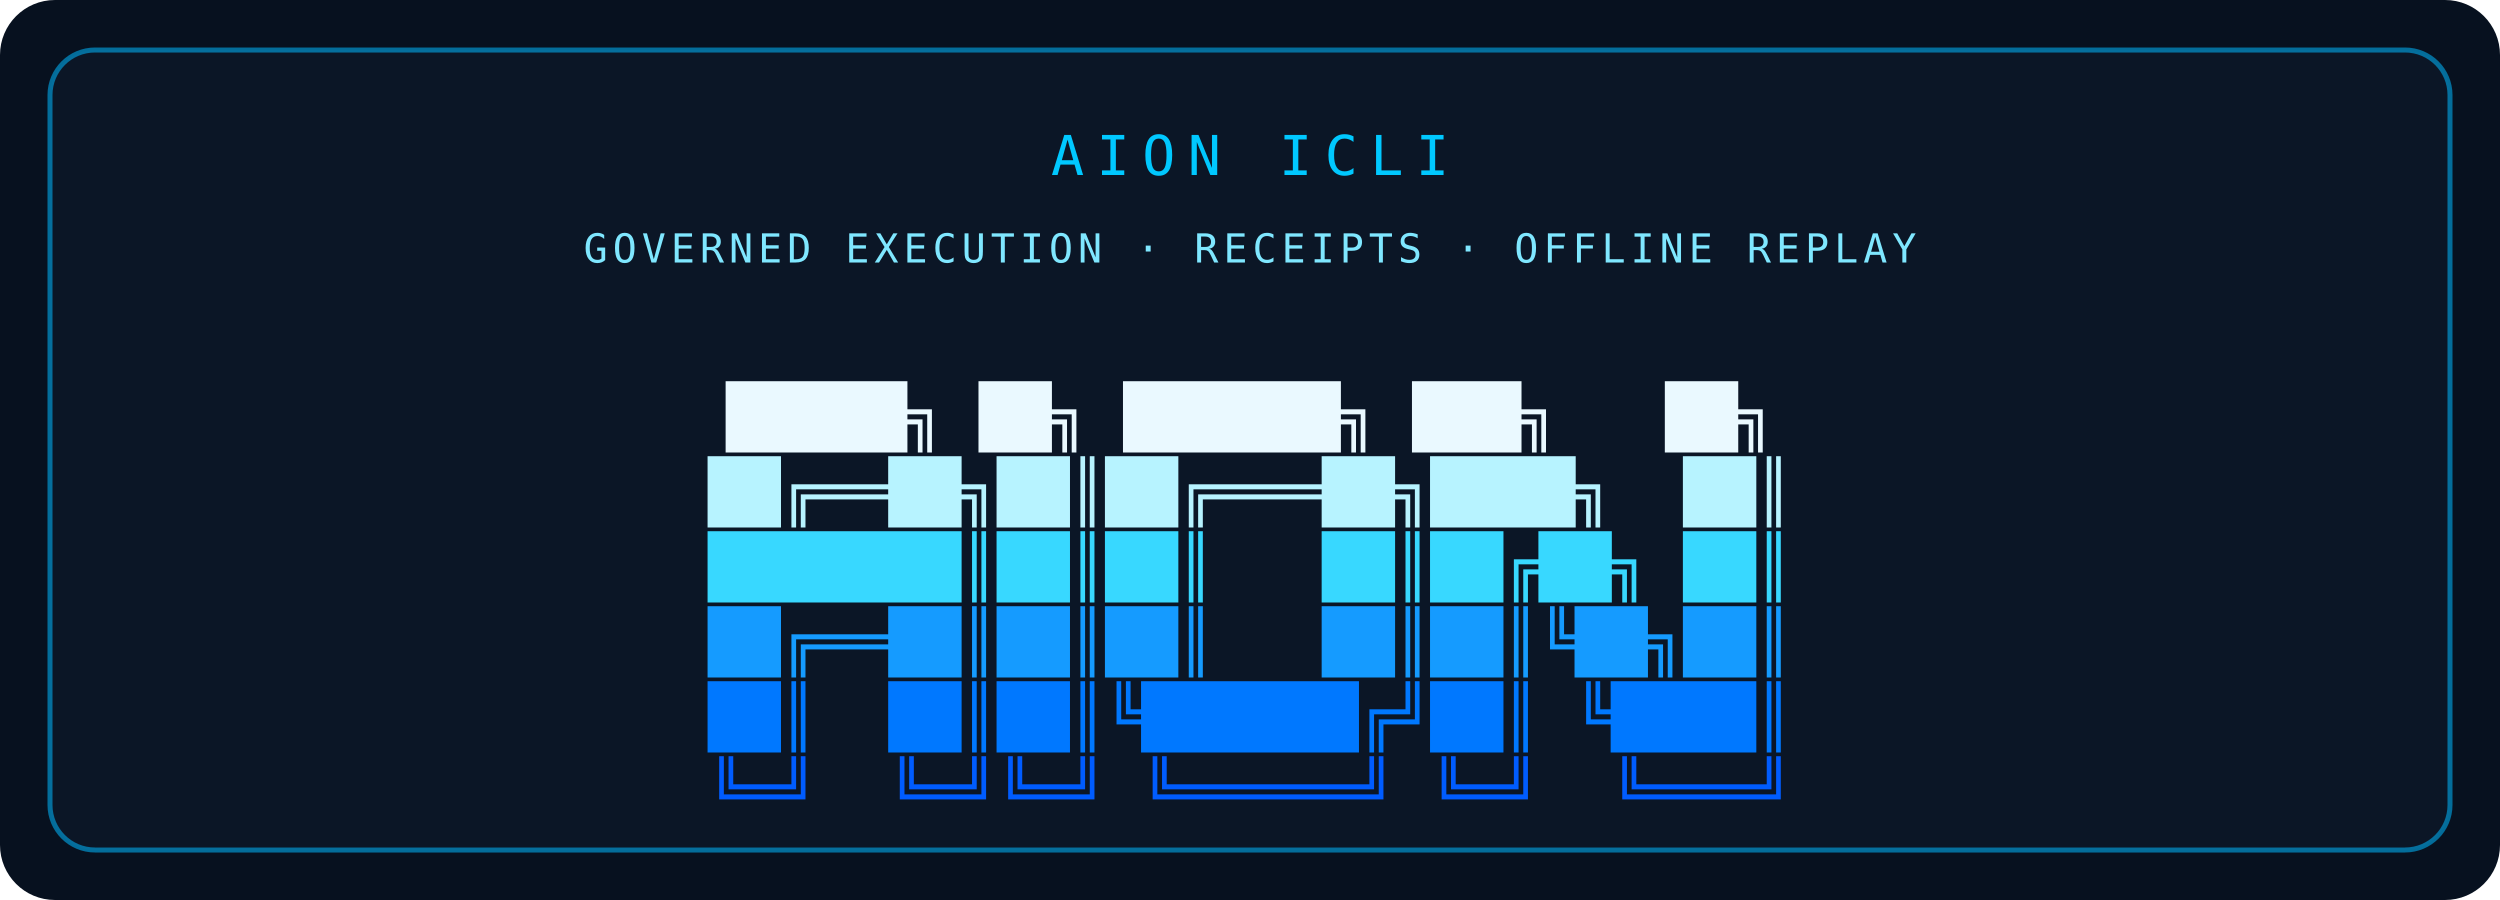
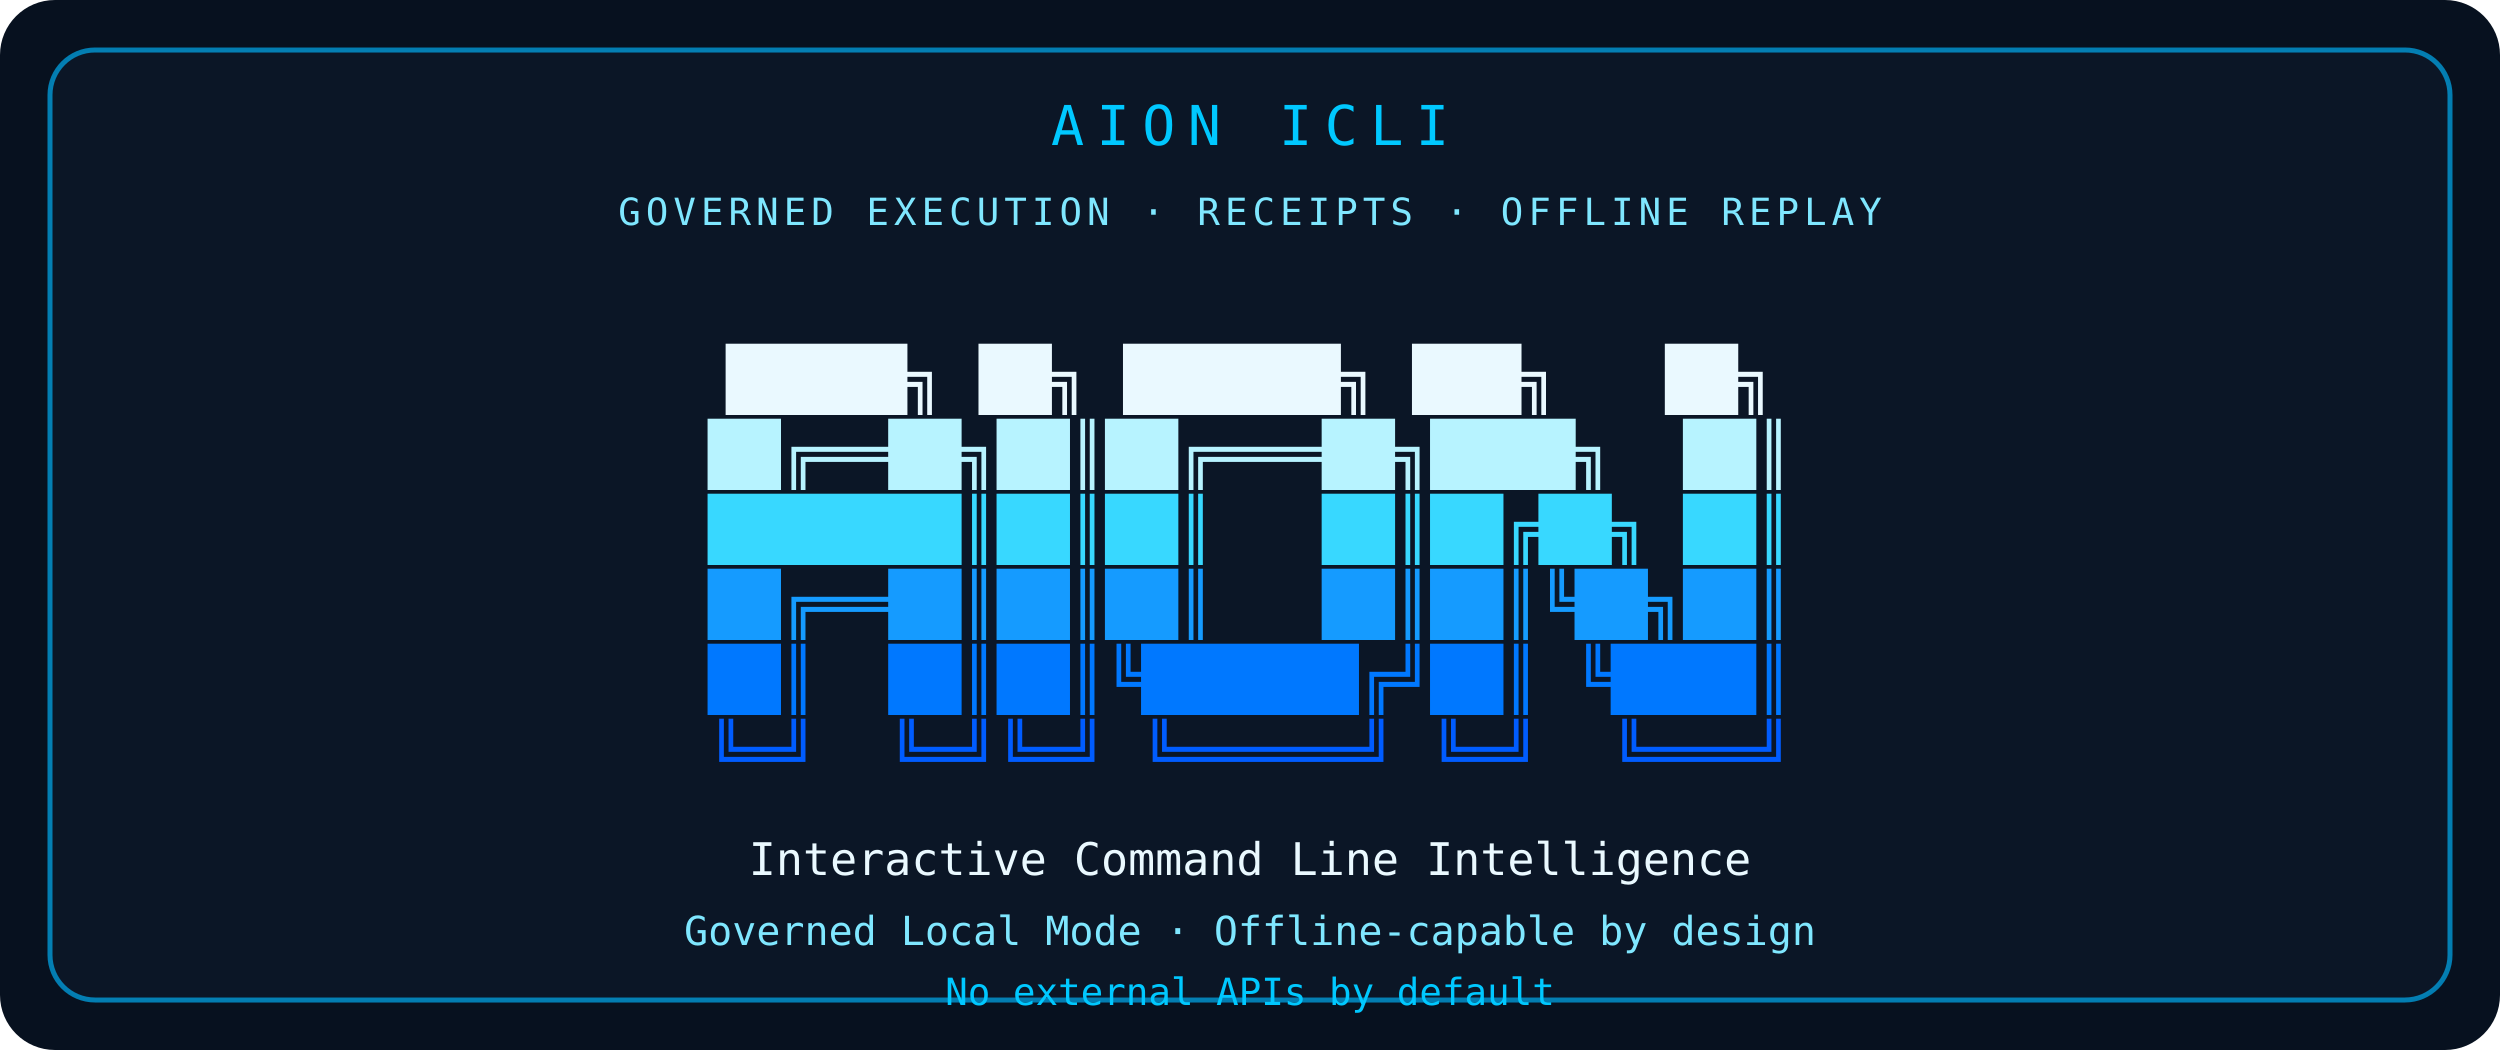
- <svg xmlns="http://www.w3.org/2000/svg" width="1000" height="360" viewBox="0 0 1000 360" fill="none">
-   <rect width="1000" height="360" rx="22" fill="#07111F" />
-   <rect x="20" y="20" width="960" height="320" rx="18" fill="#0B1626" stroke="#00B7FF" stroke-opacity="0.55" stroke-width="2" />
-   <text x="500" y="70" text-anchor="middle" font-family="Consolas, Menlo, monospace" font-size="22" fill="#00C8FF" letter-spacing="5">AION ICLI</text>
-   <text x="500" y="105" text-anchor="middle" font-family="Consolas, Menlo, monospace" font-size="16" fill="#7FE7FF" letter-spacing="2">GOVERNED EXECUTION · RECEIPTS · OFFLINE REPLAY</text>
-   <text x="500" y="175" text-anchor="middle" font-family="Consolas, Menlo, monospace" font-size="24" fill="#EAF9FF" xml:space="preserve">█████╗ ██╗ ██████╗ ███╗   ██╗</text>
-   <text x="500" y="205" text-anchor="middle" font-family="Consolas, Menlo, monospace" font-size="24" fill="#B7F3FF" xml:space="preserve">██╔══██╗██║██╔═══██╗████╗  ██║</text>
-   <text x="500" y="235" text-anchor="middle" font-family="Consolas, Menlo, monospace" font-size="24" fill="#38D8FF" xml:space="preserve">███████║██║██║   ██║██╔██╗ ██║</text>
-   <text x="500" y="265" text-anchor="middle" font-family="Consolas, Menlo, monospace" font-size="24" fill="#159BFF" xml:space="preserve">██╔══██║██║██║   ██║██║╚██╗██║</text>
-   <text x="500" y="295" text-anchor="middle" font-family="Consolas, Menlo, monospace" font-size="24" fill="#0078FF" xml:space="preserve">██║  ██║██║╚██████╔╝██║ ╚████║</text>
-   <text x="500" y="325" text-anchor="middle" font-family="Consolas, Menlo, monospace" font-size="24" fill="#005CFF" xml:space="preserve">╚═╝  ╚═╝╚═╝ ╚═════╝ ╚═╝  ╚═══╝</text>
+ <svg xmlns="http://www.w3.org/2000/svg" width="1000" height="420" viewBox="0 0 1000 420" fill="none">
+   <rect width="1000" height="420" rx="22" fill="#07111F" />
+   <rect x="20" y="20" width="960" height="380" rx="18" fill="#0B1626" stroke="#00B7FF" stroke-opacity="0.65" stroke-width="2" />
+   <text x="500" y="58" text-anchor="middle" font-family="Consolas, Menlo, monospace" font-size="22" fill="#00C8FF" letter-spacing="5">AION ICLI</text>
+   <text x="500" y="90" text-anchor="middle" font-family="Consolas, Menlo, monospace" font-size="15" fill="#7FE7FF" letter-spacing="2">GOVERNED EXECUTION · RECEIPTS · OFFLINE REPLAY</text>
+   <text x="500" y="160" text-anchor="middle" font-family="Consolas, Menlo, monospace" font-size="24" fill="#EAF9FF" xml:space="preserve">█████╗ ██╗ ██████╗ ███╗   ██╗</text>
+   <text x="500" y="190" text-anchor="middle" font-family="Consolas, Menlo, monospace" font-size="24" fill="#B7F3FF" xml:space="preserve">██╔══██╗██║██╔═══██╗████╗  ██║</text>
+   <text x="500" y="220" text-anchor="middle" font-family="Consolas, Menlo, monospace" font-size="24" fill="#38D8FF" xml:space="preserve">███████║██║██║   ██║██╔██╗ ██║</text>
+   <text x="500" y="250" text-anchor="middle" font-family="Consolas, Menlo, monospace" font-size="24" fill="#159BFF" xml:space="preserve">██╔══██║██║██║   ██║██║╚██╗██║</text>
+   <text x="500" y="280" text-anchor="middle" font-family="Consolas, Menlo, monospace" font-size="24" fill="#0078FF" xml:space="preserve">██║  ██║██║╚██████╔╝██║ ╚████║</text>
+   <text x="500" y="310" text-anchor="middle" font-family="Consolas, Menlo, monospace" font-size="24" fill="#005CFF" xml:space="preserve">╚═╝  ╚═╝╚═╝ ╚═════╝ ╚═╝  ╚═══╝</text>
+   <text x="500" y="350" text-anchor="middle" font-family="Consolas, Menlo, monospace" font-size="18" fill="#EAF9FF">Interactive Command Line Intelligence</text>
+   <text x="500" y="378" text-anchor="middle" font-family="Consolas, Menlo, monospace" font-size="16" fill="#7FE7FF">Governed Local Mode · Offline-capable by design</text>
+   <text x="500" y="402" text-anchor="middle" font-family="Consolas, Menlo, monospace" font-size="15" fill="#00C8FF">No external APIs by default</text>
</svg>
